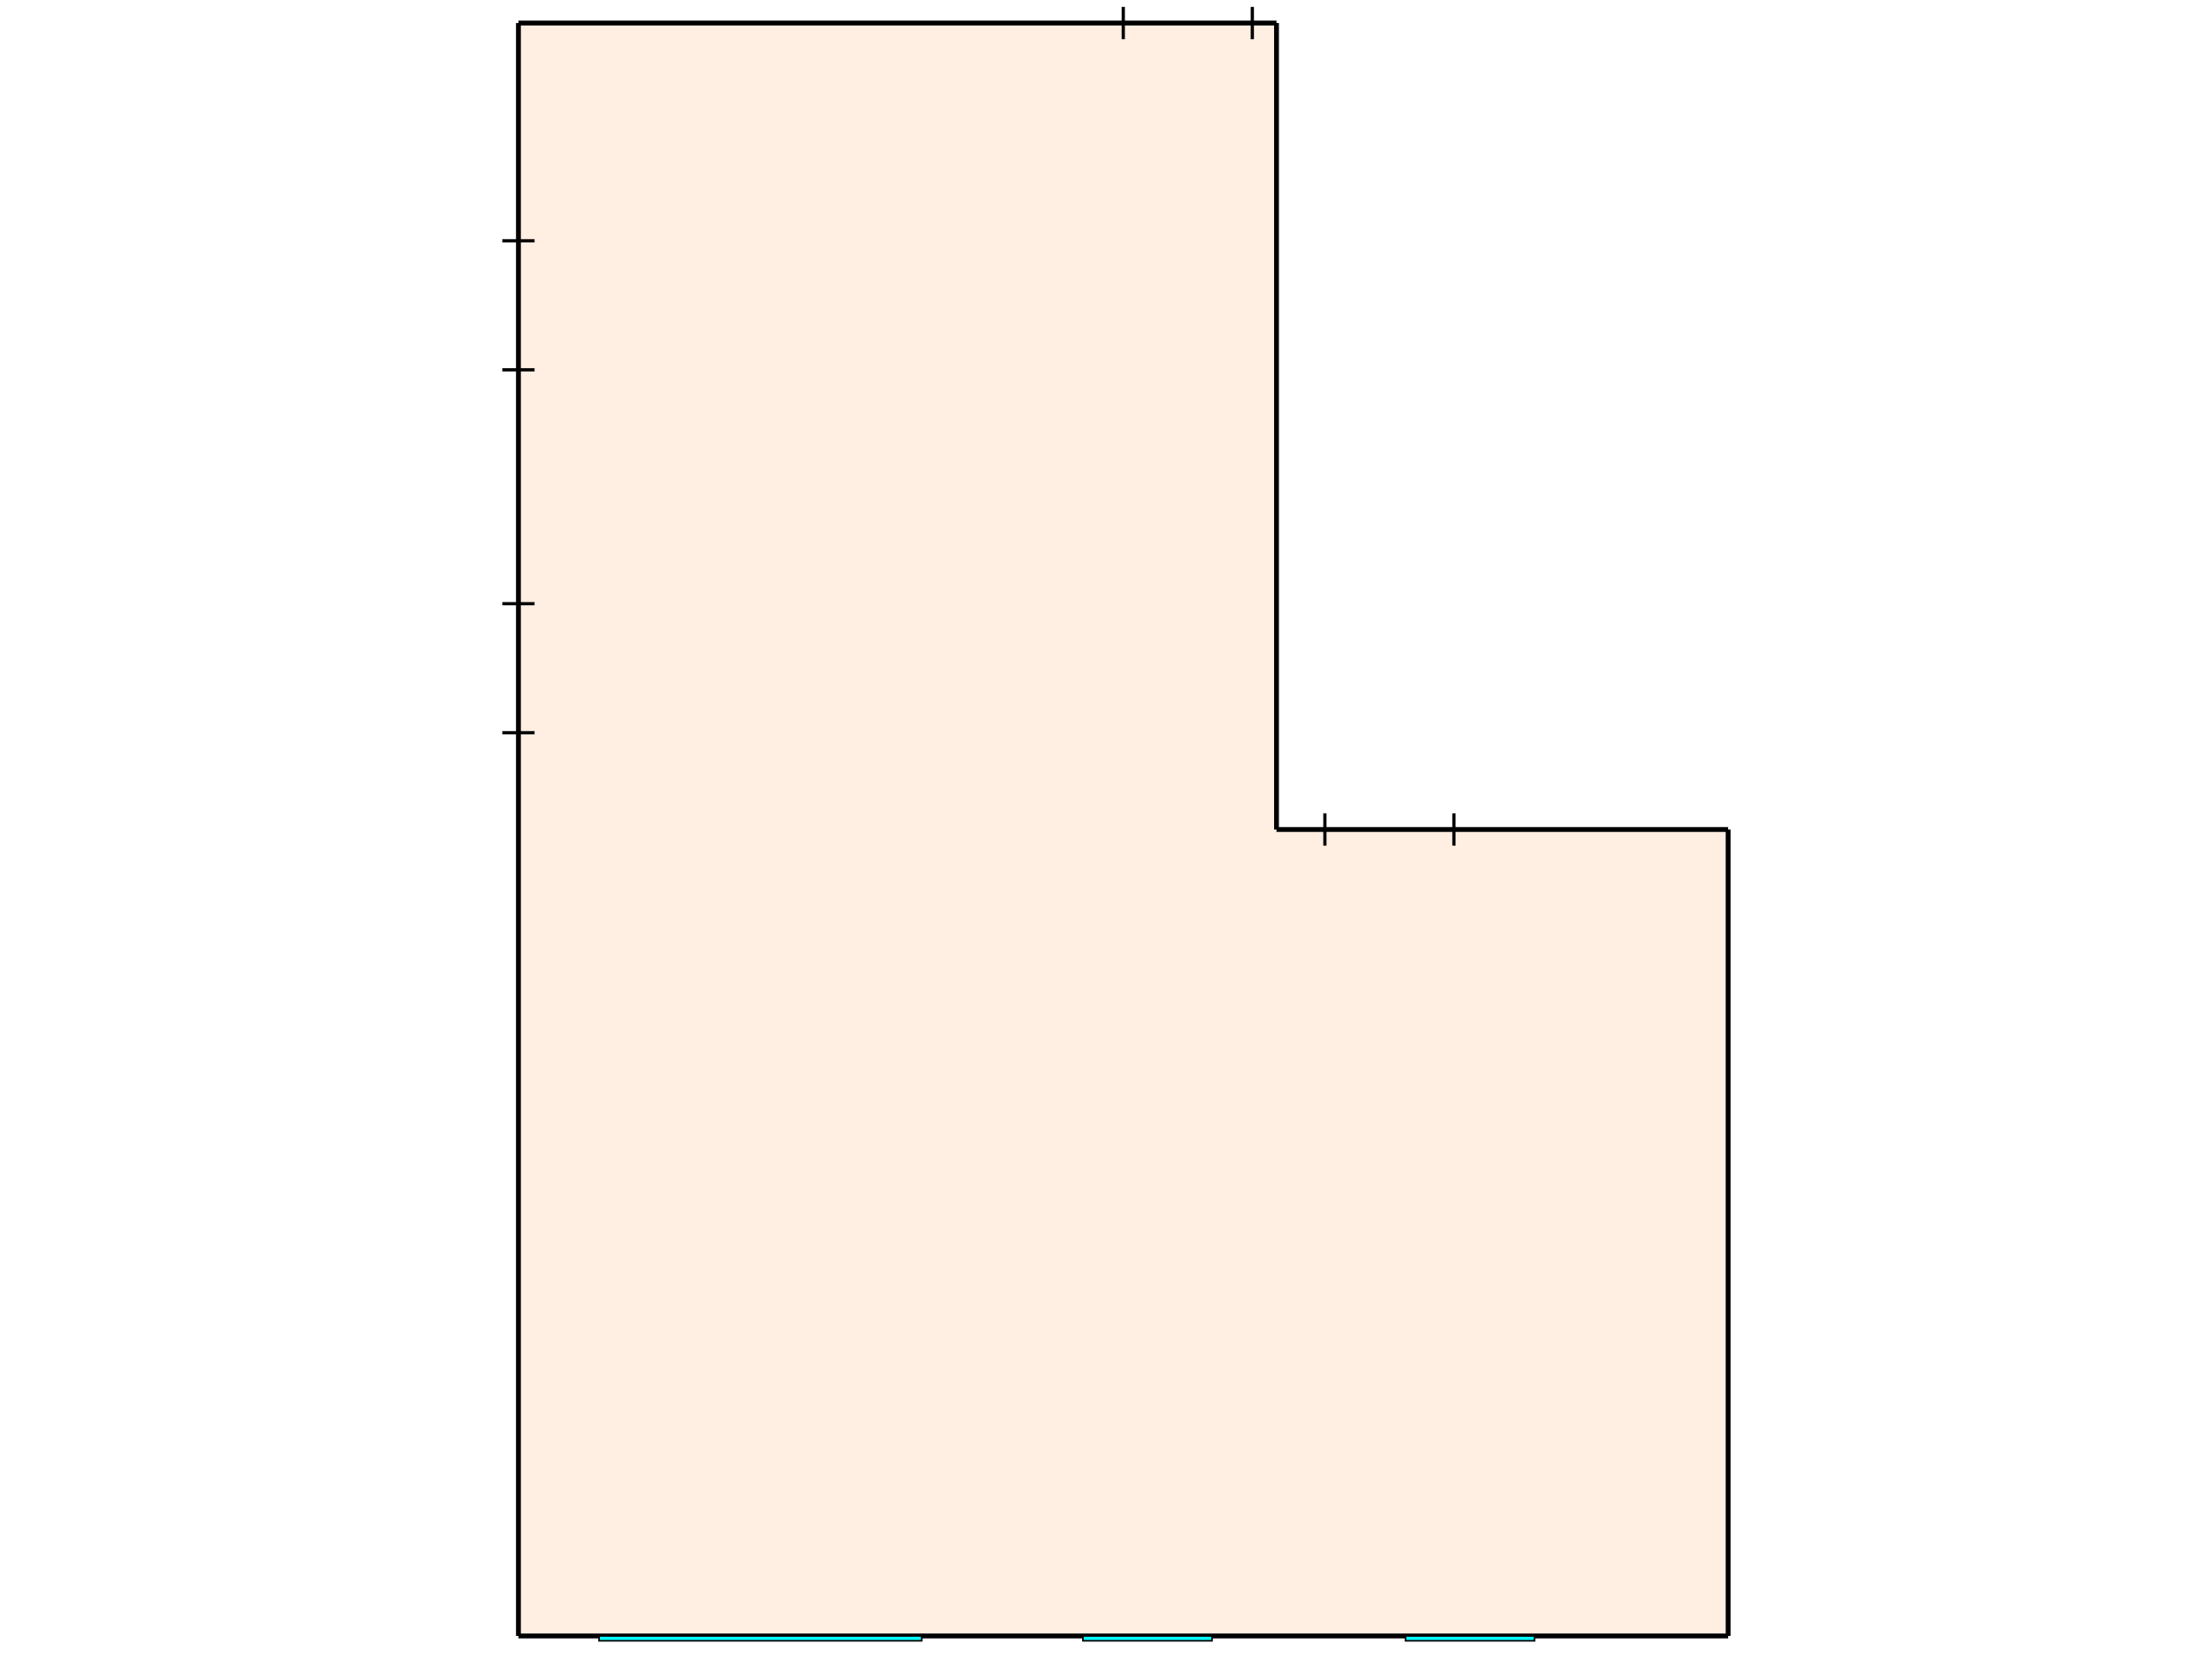
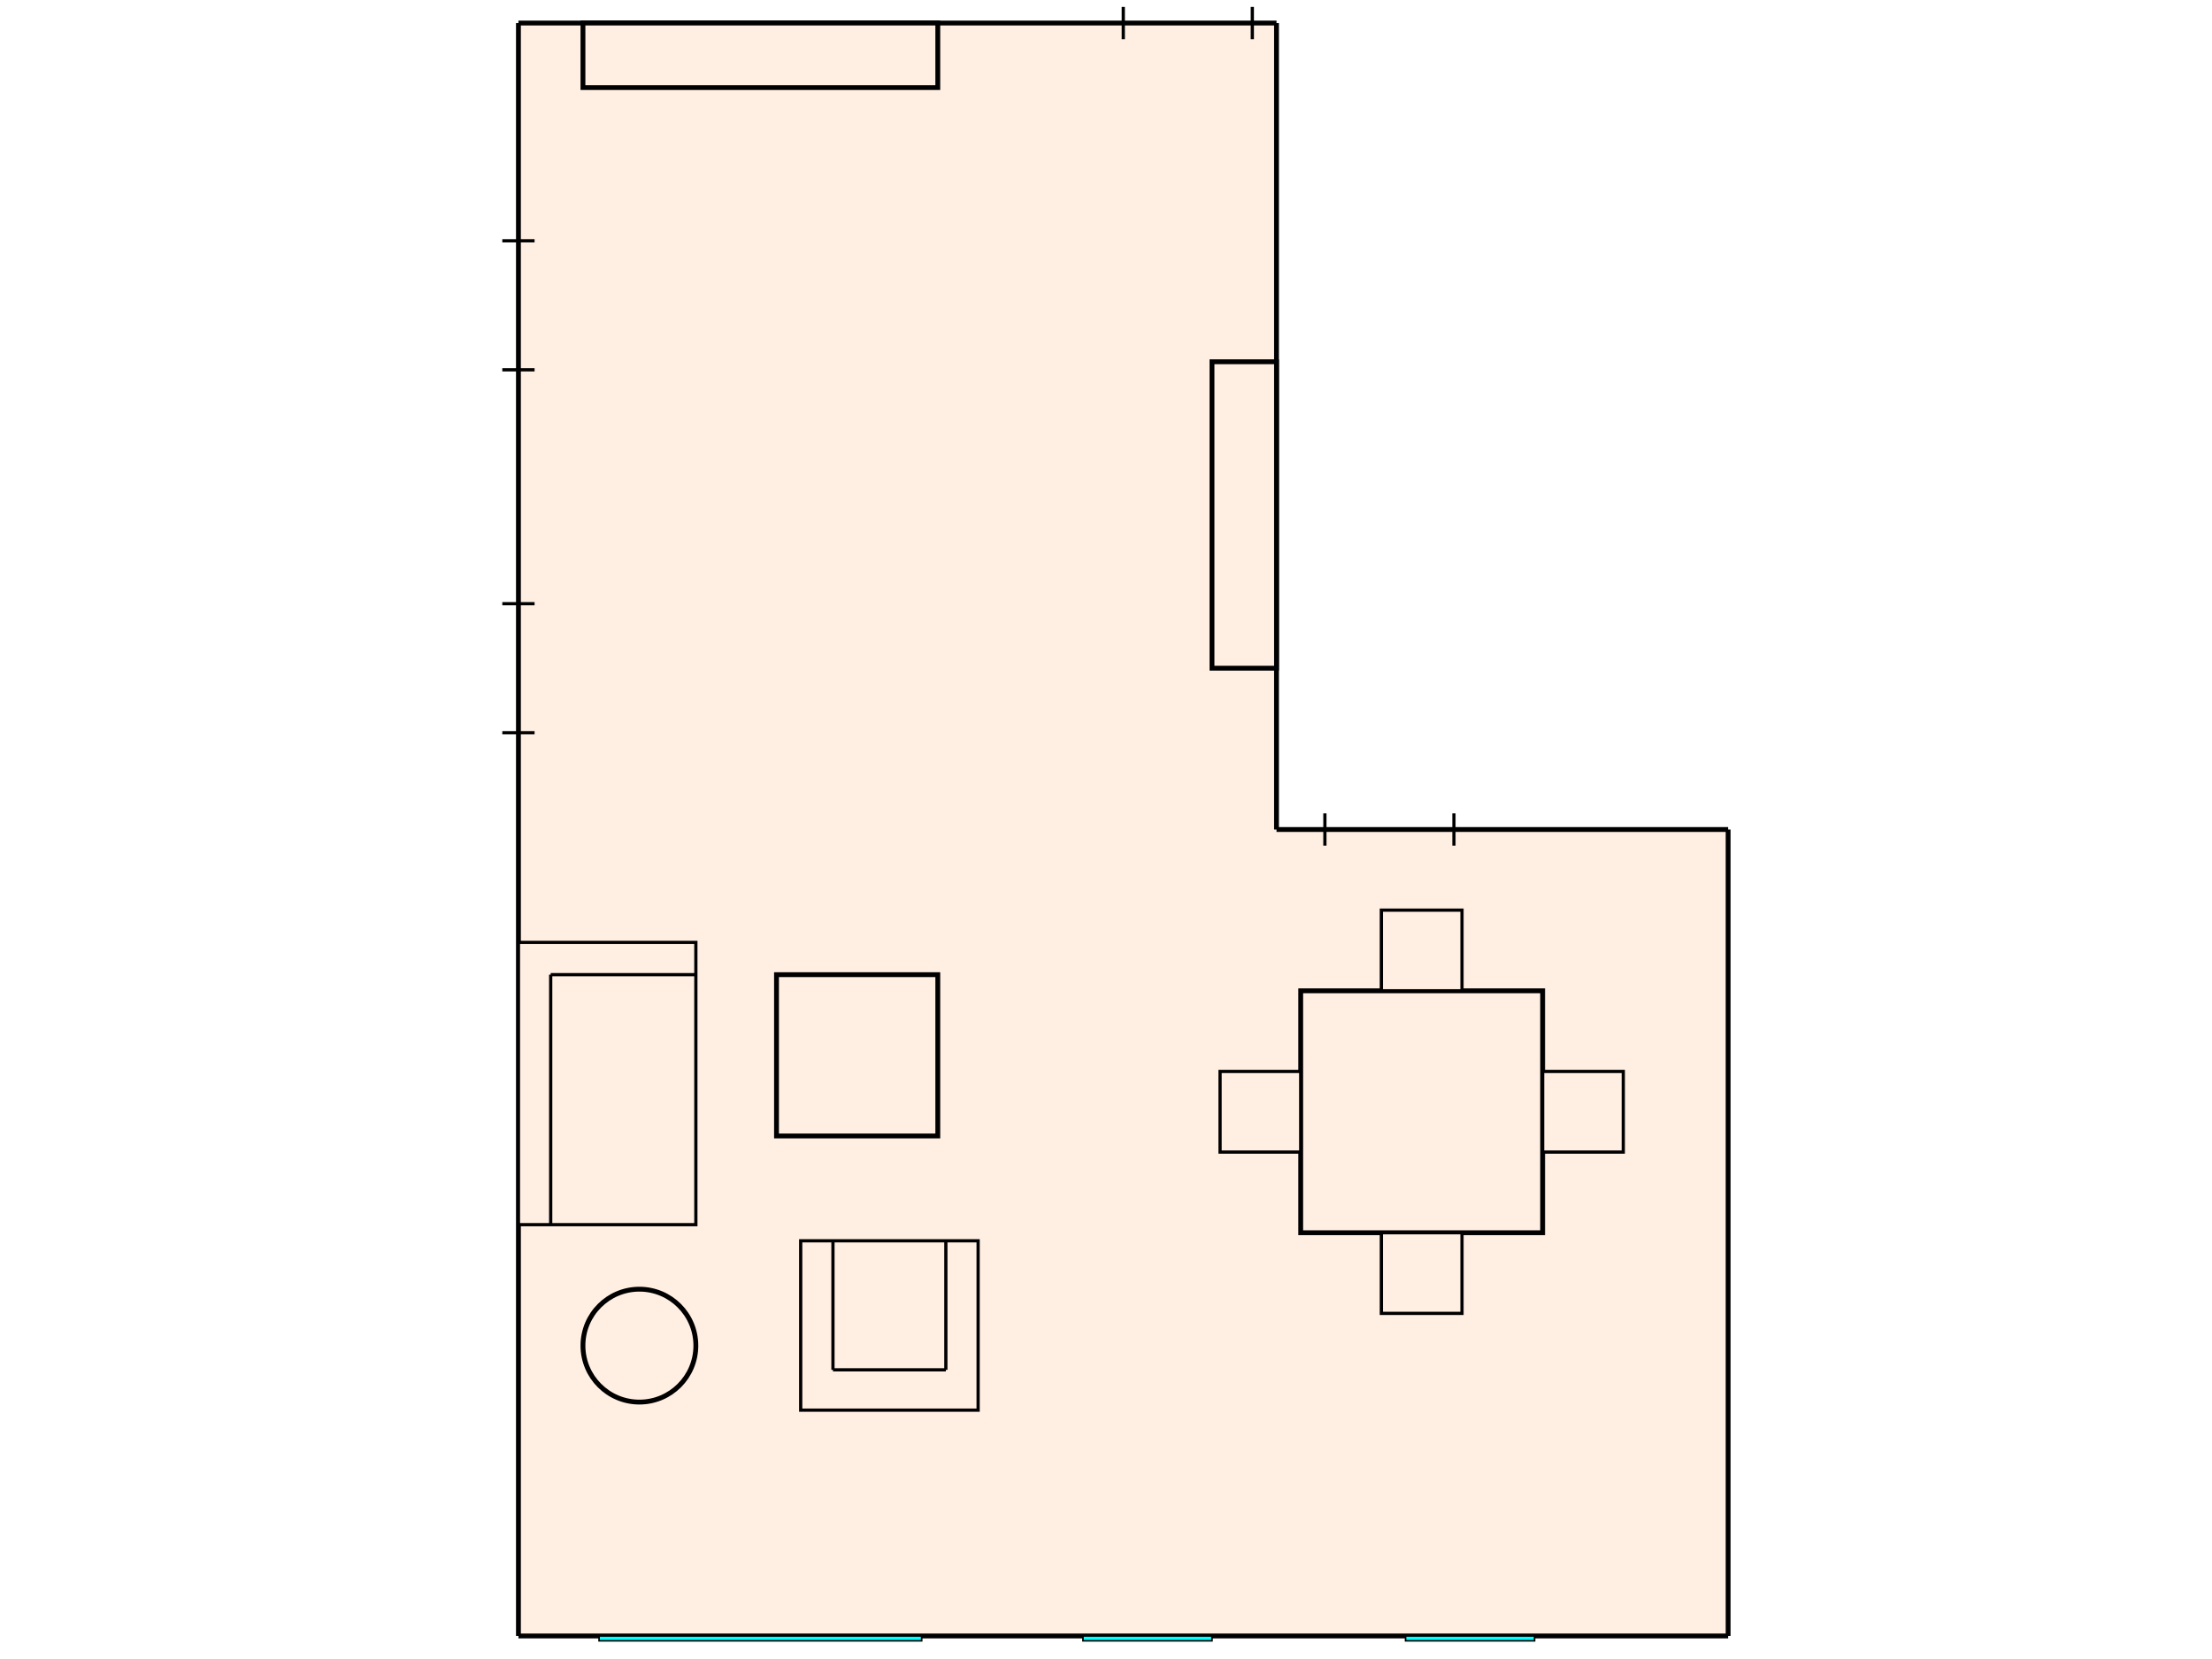
<svg xmlns="http://www.w3.org/2000/svg" width="100%" height="100%" viewBox="0 0 1920 1440">
  <g id="l_Background">
		
	</g>
  <g id="dinningroom_0001" transform="matrix(1.4 0 0 1.4 450 20)">
    <rect x="0" y="0" height="1000" width="470" fill="#FFEEE2" />
    <rect x="425" y="500" height="500" width="325" fill="#FFEEE2" />
    <line x1="0" y1="0" x2="470" y2="0" stroke-width="3" stroke="black" />
    <line x1="470" y1="0" x2="470" y2="500" stroke-width="3" stroke="black" />
    <line x1="470" y1="500" x2="750" y2="500" stroke-width="3" stroke="black" />
    <line x1="750" y1="500" x2="750" y2="1000" stroke-width="3" stroke="black" />
    <line x1="0" y1="1000" x2="750" y2="1000" stroke-width="3" stroke="black" />
    <line x1="0" y1="0" x2="0" y2="1000" stroke-width="3" stroke="black" />
    <g id="dinningroom_0001_exit_door">
      <line id="exit_Door" x1="375" y1="-10" x2="375" y2="10" stroke-width="2" stroke="black" />
      <line id="exit_Door" x1="455" y1="-10" x2="455" y2="10" stroke-width="2" stroke="black" />
    </g>
    <g id="dinningroom_0001_bathroom_door">
      <line id="bathroom_Door" x1="-10" y1="135" x2="10" y2="135" stroke-width="2" stroke="black" />
      <line id="bathroom_Door" x1="-10" y1="215" x2="10" y2="215" stroke-width="2" stroke="black" />
    </g>
    <g id="dinningroom_0001_bedroom_door">
      <line id="bedroom_Door" x1="-10" y1="360" x2="10" y2="360" stroke-width="2" stroke="black" />
      <line id="bedroom_Door" x1="-10" y1="440" x2="10" y2="440" stroke-width="2" stroke="black" />
    </g>
    <g id="dinningroom_0001_kitchen_door">
      <line id="kitchen_Door" x1="500" y1="490" x2="500" y2="510" stroke-width="2" stroke="black" />
      <line id="kitchen_Door" x1="580" y1="490" x2="580" y2="510" stroke-width="2" stroke="black" />
    </g>
    <g id="dinningroom_0001_windows">
      <rect id="window1" x="550" y="1000" height="3" width="80" fill="cyan" stroke-width="1" stroke="black" />
      <rect id="window2" x="350" y="1000" height="3" width="80" fill="cyan" stroke-width="1" stroke="black" />
      <rect id="window3" x="50" y="1000" height="3" width="200" fill="cyan" stroke-width="1" stroke="black" />
+       <g id="general_0001_forniture" transform="matrix(1 0 0 1 -450 0)">
+         <rect id="shelf1" x="490" y="0" height="40" width="220" stroke-width="3" stroke="black" fill="#FFEEE2" />
+         <rect id="shelf2" x="880" y="210" height="190" width="40" stroke-width="3" stroke="black" fill="#FFEEE2" />
+         <g id="general_0001_table1">
+           <rect id="table1" x="935" y="600" height="150" width="150" stroke-width="3" stroke="black" fill="#FFEEE2" />
+           <rect id="chair1" x="985" y="550" height="50" width="50" stroke-width="2" stroke="black" fill="#FFEEE2" />
+           <rect id="chair2" x="1085" y="650" height="50" width="50" stroke-width="2" stroke="black" fill="#FFEEE2" />
+           <rect id="chair3" x="985" y="750" height="50" width="50" stroke-width="2" stroke="black" fill="#FFEEE2" />
+           <rect id="chair4" x="885" y="650" height="50" width="50" stroke-width="2" stroke="black" fill="#FFEEE2" />
+         </g>
+         <g id="general_0001_armchair">
+           <rect id="armchair" x="625" y="755" height="105" width="110" stroke-width="2" stroke="black" fill="#FFEEE2" />
+           <line id="pillow" x1="715" y1="755" x2="715" y2="835" stroke-width="2" stroke="black" />
+           <line id="pillow" x1="645" y1="835" x2="715" y2="835" stroke-width="2" stroke="black" />
+           <line id="pillow" x1="645" y1="755" x2="645" y2="835" stroke-width="2" stroke="black" />
+         </g>
+         <ellipse id="table2" cx="525" cy="820" rx="35" ry="35" stroke-width="3" stroke="black" fill="#FFEEE2" />
+         <rect id="table3" x="610" y="590" height="100" width="100" stroke-width="3" stroke="black" fill="#FFEEE2" />
+         <g id="general_0001_sofa">
+           <rect id="sofa" x="450" y="570" height="175" width="110" stroke-width="2" stroke="black" fill="#FFEEE2" />
+           <line id="pillow" x1="470" y1="590" x2="560" y2="590" stroke-width="2" stroke="black" />
+           <line id="pillow" x1="470" y1="590" x2="470" y2="745" stroke-width="2" stroke="black" />
+         </g>
+       </g>
    </g>
  </g>
</svg>
